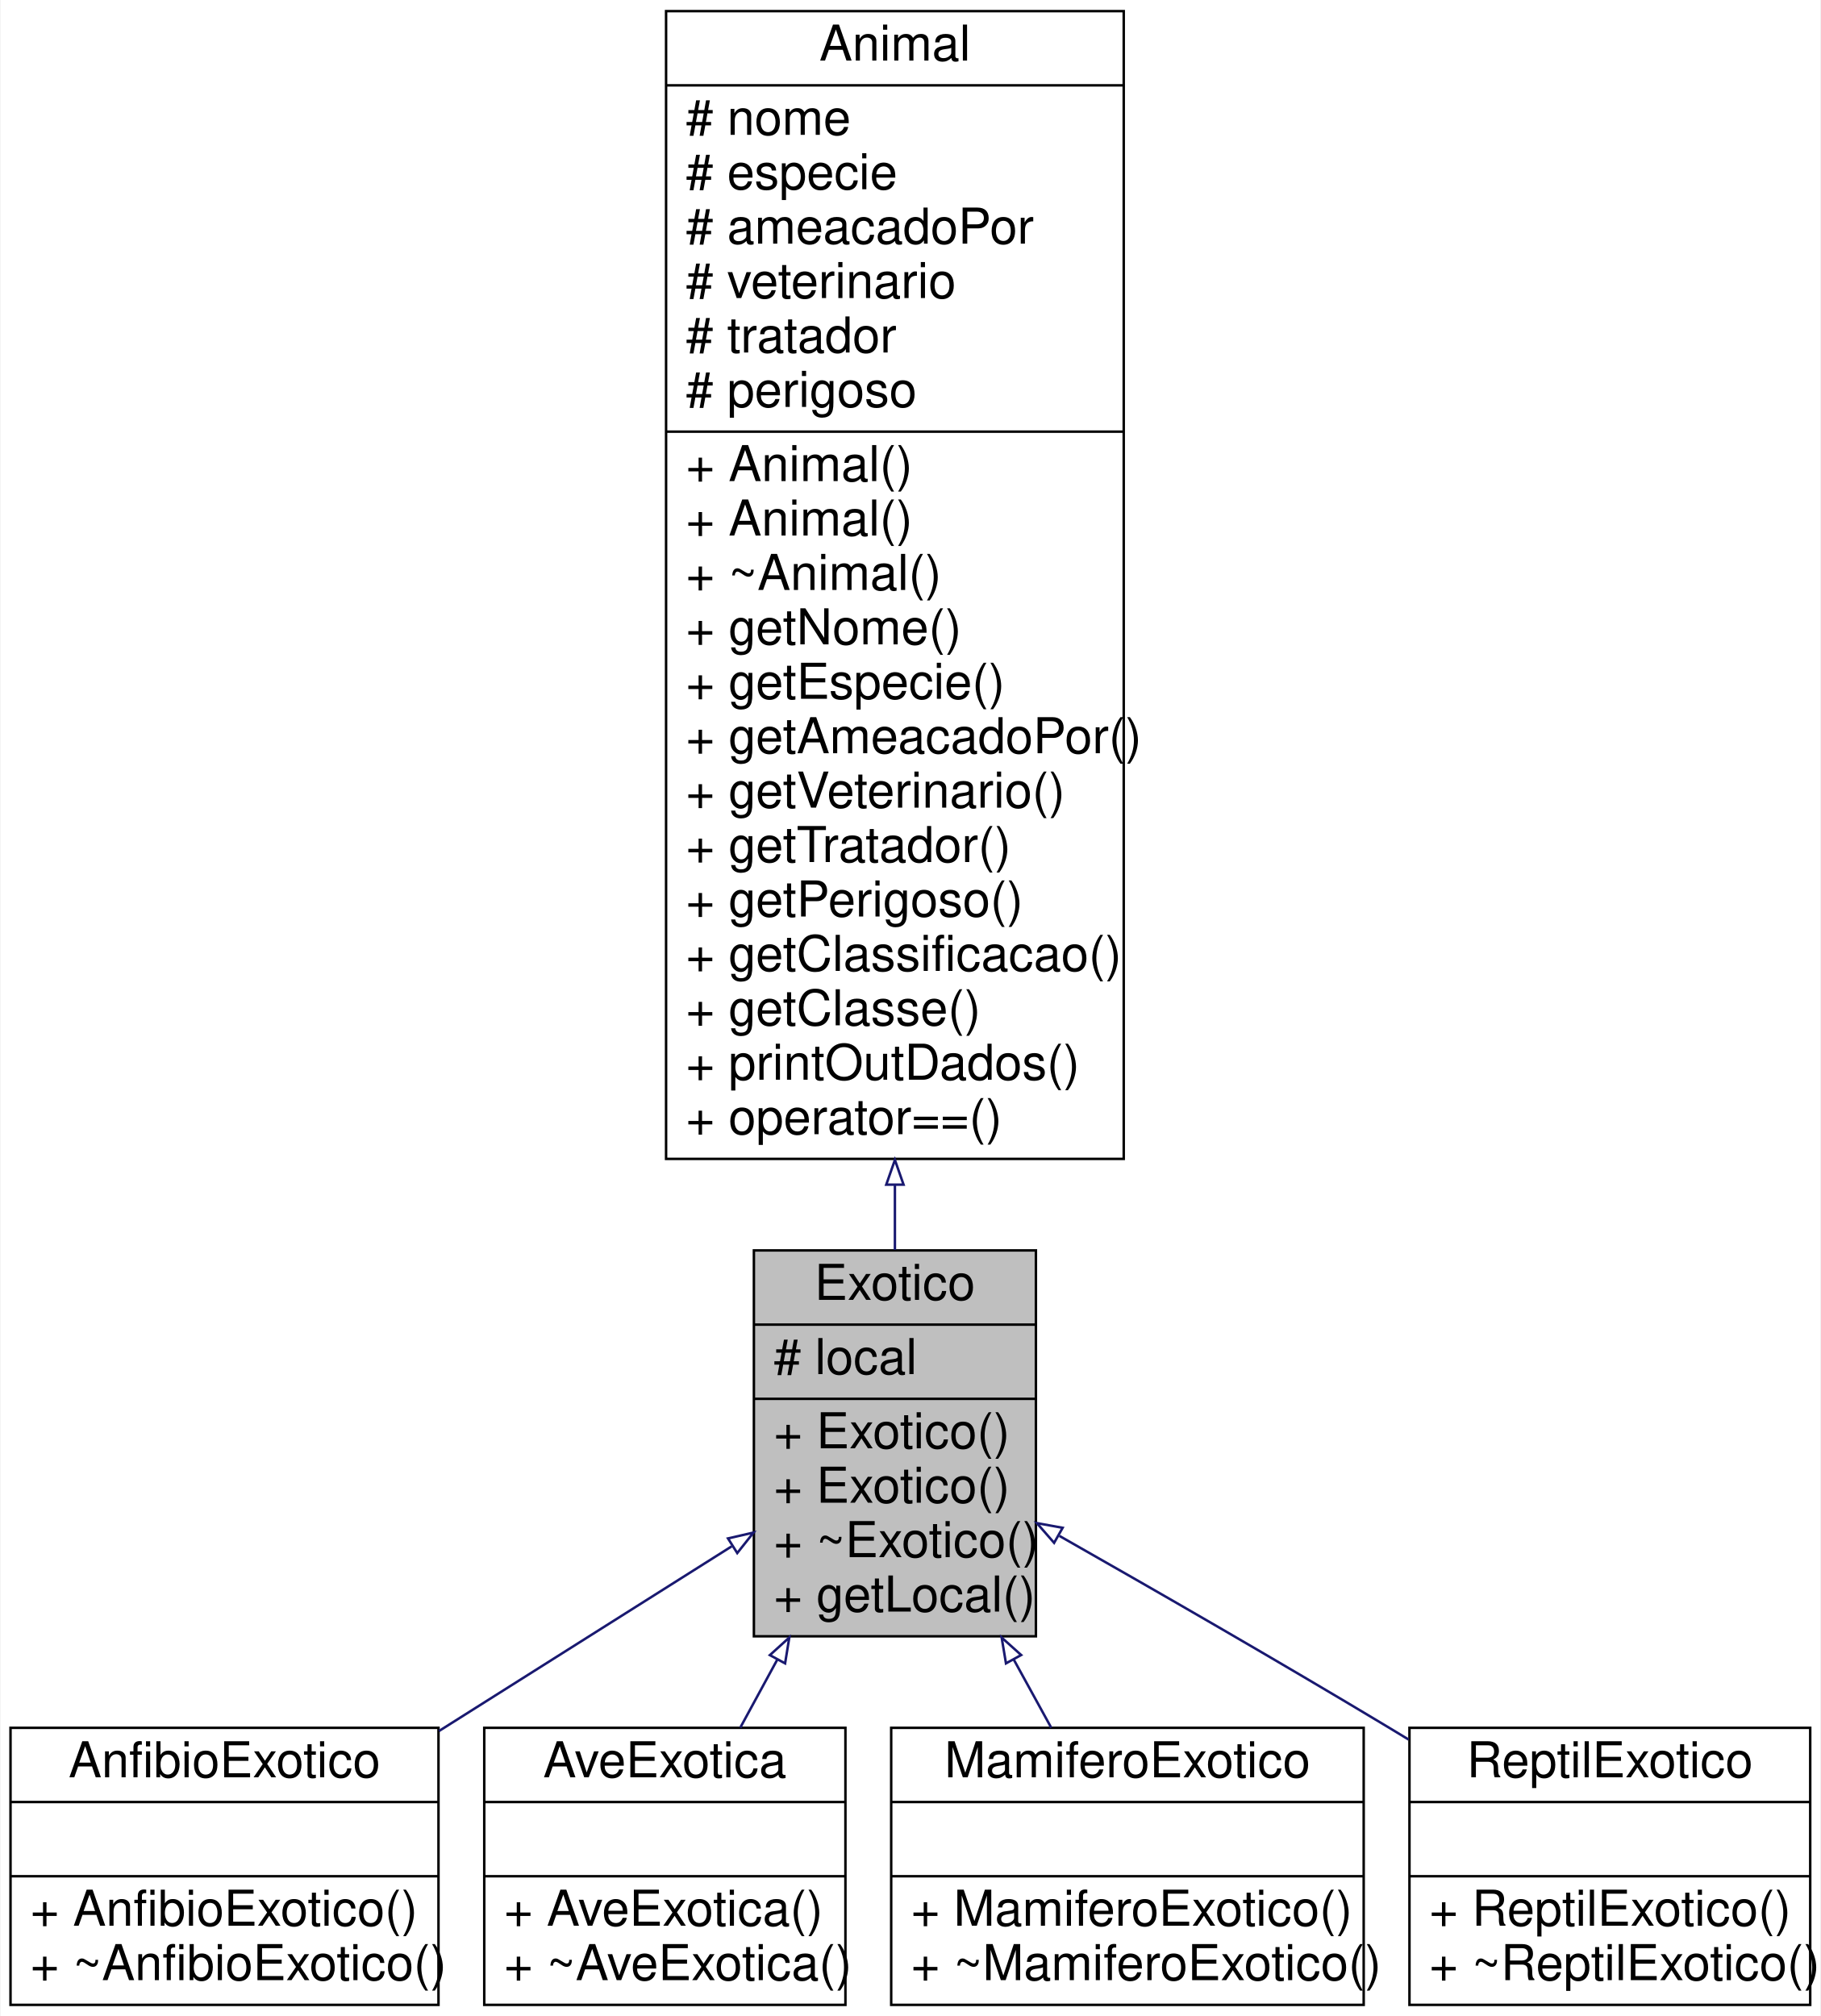
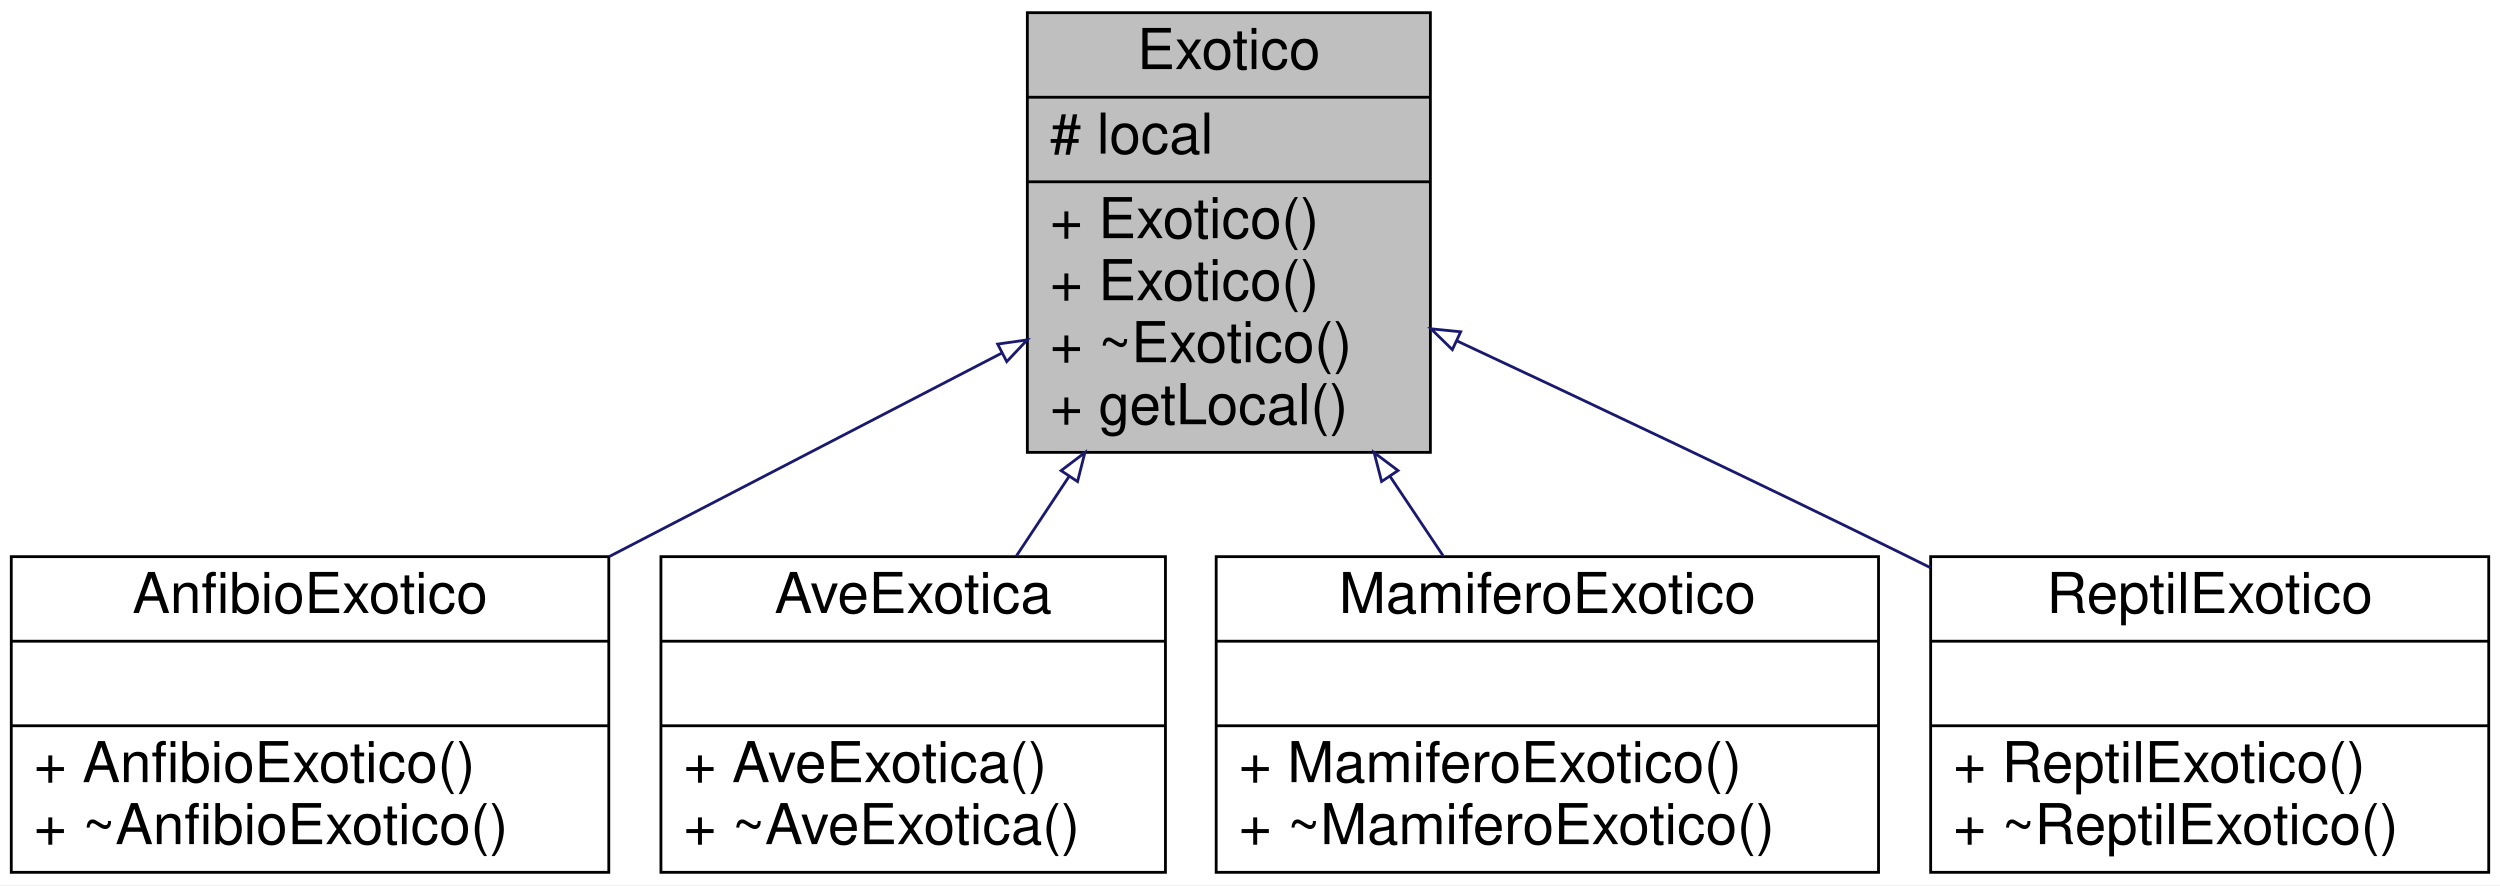
- <svg xmlns="http://www.w3.org/2000/svg" xmlns:xlink="http://www.w3.org/1999/xlink" width="736pt" height="815pt" viewBox="0.00 0.00 735.50 815.00">
-   <g id="graph0" class="graph" transform="scale(1 1) rotate(0) translate(4 811)">
-     <polygon fill="#ffffff" stroke="transparent" points="-4,4 -4,-811 731.5,-811 731.5,4 -4,4" />
+ <svg xmlns="http://www.w3.org/2000/svg" xmlns:xlink="http://www.w3.org/1999/xlink" width="887pt" height="314pt" viewBox="0.00 0.00 887.00 314.00">
+   <g id="graph0" class="graph" transform="scale(1 1) rotate(0) translate(4 310)">
+     <polygon fill="white" stroke="transparent" points="-4,4 -4,-310 883,-310 883,4 -4,4" />
    <g id="node1" class="node">
-       <polygon fill="#bfbfbf" stroke="#000000" points="300.5,-149.5 300.5,-305.5 414.5,-305.5 414.5,-149.5 300.5,-149.5" />
-       <text text-anchor="middle" x="357.5" y="-285.5" font-family="Helvetica,sans-Serif" font-size="20.00" fill="#000000">Exotico</text>
-       <polyline fill="none" stroke="#000000" points="300.5,-275.5 414.5,-275.5 " />
-       <text text-anchor="start" x="308.5" y="-255.5" font-family="Helvetica,sans-Serif" font-size="20.00" fill="#000000"># local</text>
-       <polyline fill="none" stroke="#000000" points="300.5,-245.5 414.5,-245.5 " />
-       <text text-anchor="start" x="308.5" y="-225.5" font-family="Helvetica,sans-Serif" font-size="20.00" fill="#000000">+ Exotico()</text>
-       <text text-anchor="start" x="308.5" y="-203.5" font-family="Helvetica,sans-Serif" font-size="20.00" fill="#000000">+ Exotico()</text>
-       <text text-anchor="start" x="308.5" y="-181.5" font-family="Helvetica,sans-Serif" font-size="20.00" fill="#000000">+ ~Exotico()</text>
-       <text text-anchor="start" x="308.5" y="-159.5" font-family="Helvetica,sans-Serif" font-size="20.00" fill="#000000">+ getLocal()</text>
+       <g id="a_node1">
+         <a xlink:title="Umas das definições de categoria para Animal.">
+           <polygon fill="#bfbfbf" stroke="black" points="360.5,-149.5 360.5,-305.5 503.5,-305.5 503.5,-149.5 360.5,-149.5" />
+           <text text-anchor="middle" x="432" y="-285.5" font-family="Helvetica,sans-Serif" font-size="20.00">Exotico</text>
+           <polyline fill="none" stroke="black" points="360.5,-275.5 503.5,-275.5 " />
+           <text text-anchor="start" x="368.5" y="-255.5" font-family="Helvetica,sans-Serif" font-size="20.00"># local</text>
+           <polyline fill="none" stroke="black" points="360.5,-245.5 503.5,-245.5 " />
+           <text text-anchor="start" x="368.5" y="-225.5" font-family="Helvetica,sans-Serif" font-size="20.00">+ Exotico()</text>
+           <text text-anchor="start" x="368.5" y="-203.5" font-family="Helvetica,sans-Serif" font-size="20.00">+ Exotico()</text>
+           <text text-anchor="start" x="368.5" y="-181.5" font-family="Helvetica,sans-Serif" font-size="20.00">+ ~Exotico()</text>
+           <text text-anchor="start" x="368.5" y="-159.5" font-family="Helvetica,sans-Serif" font-size="20.00">+ getLocal()</text>
+         </a>
+       </g>
+     </g>
+     <g id="node2" class="node">
+       <g id="a_node2">
+         <a xlink:href="classAnfibioExotico.html" target="_top" xlink:title="Implementação de animal com Classe e Categoria.">
+           <polygon fill="white" stroke="black" points="0,-0.5 0,-112.5 212,-112.5 212,-0.5 0,-0.5" />
+           <text text-anchor="middle" x="106" y="-92.5" font-family="Helvetica,sans-Serif" font-size="20.00">AnfibioExotico</text>
+           <polyline fill="none" stroke="black" points="0,-82.5 212,-82.5 " />
+           <text text-anchor="middle" x="106" y="-62.5" font-family="Helvetica,sans-Serif" font-size="20.00"> </text>
+           <polyline fill="none" stroke="black" points="0,-52.5 212,-52.5 " />
+           <text text-anchor="start" x="8" y="-32.5" font-family="Helvetica,sans-Serif" font-size="20.00">+ AnfibioExotico()</text>
+           <text text-anchor="start" x="8" y="-10.5" font-family="Helvetica,sans-Serif" font-size="20.00">+ ~AnfibioExotico()</text>
+         </a>
+       </g>
+     </g>
+     <g id="edge1" class="edge">
+       <path fill="none" stroke="midnightblue" d="M351.37,-184.7C309.31,-162.9 257.33,-135.95 212.05,-112.48" />
+       <polygon fill="none" stroke="midnightblue" points="349.97,-187.92 360.46,-189.41 353.19,-181.7 349.97,-187.92" />
    </g>
    <g id="node3" class="node">
      <g id="a_node3">
-         <a xlink:href="classAnfibioExotico.html" target="_top" xlink:title="Implementação de animal com Classe e Categoria. ">
-           <polygon fill="#ffffff" stroke="#000000" points="0,-.5 0,-112.5 173,-112.5 173,-.5 0,-.5" />
-           <text text-anchor="middle" x="86.5" y="-92.5" font-family="Helvetica,sans-Serif" font-size="20.00" fill="#000000">AnfibioExotico</text>
-           <polyline fill="none" stroke="#000000" points="0,-82.5 173,-82.5 " />
-           <text text-anchor="middle" x="86.5" y="-62.5" font-family="Helvetica,sans-Serif" font-size="20.00" fill="#000000"> </text>
-           <polyline fill="none" stroke="#000000" points="0,-52.5 173,-52.5 " />
-           <text text-anchor="start" x="8" y="-32.5" font-family="Helvetica,sans-Serif" font-size="20.00" fill="#000000">+ AnfibioExotico()</text>
-           <text text-anchor="start" x="8" y="-10.5" font-family="Helvetica,sans-Serif" font-size="20.00" fill="#000000">+ ~AnfibioExotico()</text>
+         <a xlink:href="classAveExotica.html" target="_top" xlink:title="Implementação de animal com Classe e Categoria.">
+           <polygon fill="white" stroke="black" points="230.5,-0.5 230.5,-112.5 409.5,-112.5 409.5,-0.5 230.5,-0.5" />
+           <text text-anchor="middle" x="320" y="-92.5" font-family="Helvetica,sans-Serif" font-size="20.00">AveExotica</text>
+           <polyline fill="none" stroke="black" points="230.5,-82.5 409.5,-82.5 " />
+           <text text-anchor="middle" x="320" y="-62.5" font-family="Helvetica,sans-Serif" font-size="20.00"> </text>
+           <polyline fill="none" stroke="black" points="230.5,-52.5 409.5,-52.5 " />
+           <text text-anchor="start" x="238.5" y="-32.5" font-family="Helvetica,sans-Serif" font-size="20.00">+ AveExotica()</text>
+           <text text-anchor="start" x="238.5" y="-10.5" font-family="Helvetica,sans-Serif" font-size="20.00">+ ~AveExotica()</text>
        </a>
      </g>
    </g>
    <g id="edge2" class="edge">
-       <path fill="none" stroke="#191970" d="M291.508,-185.859C255.914,-163.4 211.546,-135.404 173.197,-111.206" />
-       <polygon fill="none" stroke="#191970" points="290.034,-189.068 300.359,-191.444 293.77,-183.148 290.034,-189.068" />
+       <path fill="none" stroke="midnightblue" d="M375.33,-141C368.98,-131.4 362.63,-121.83 356.62,-112.76" />
+       <polygon fill="none" stroke="midnightblue" points="372.47,-143.02 380.92,-149.42 378.31,-139.15 372.47,-143.02" />
    </g>
    <g id="node4" class="node">
      <g id="a_node4">
-         <a xlink:href="classAveExotica.html" target="_top" xlink:title="Implementação de animal com Classe e Categoria. ">
-           <polygon fill="#ffffff" stroke="#000000" points="191.5,-.5 191.5,-112.5 337.5,-112.5 337.5,-.5 191.5,-.5" />
-           <text text-anchor="middle" x="264.5" y="-92.5" font-family="Helvetica,sans-Serif" font-size="20.00" fill="#000000">AveExotica</text>
-           <polyline fill="none" stroke="#000000" points="191.5,-82.5 337.5,-82.5 " />
-           <text text-anchor="middle" x="264.5" y="-62.5" font-family="Helvetica,sans-Serif" font-size="20.00" fill="#000000"> </text>
-           <polyline fill="none" stroke="#000000" points="191.5,-52.5 337.5,-52.5 " />
-           <text text-anchor="start" x="199.5" y="-32.5" font-family="Helvetica,sans-Serif" font-size="20.00" fill="#000000">+ AveExotica()</text>
-           <text text-anchor="start" x="199.5" y="-10.5" font-family="Helvetica,sans-Serif" font-size="20.00" fill="#000000">+ ~AveExotica()</text>
+         <a xlink:href="classMamiferoExotico.html" target="_top" xlink:title="Implementação de animal com Classe e Categoria.">
+           <polygon fill="white" stroke="black" points="427.5,-0.5 427.5,-112.5 662.5,-112.5 662.5,-0.5 427.5,-0.5" />
+           <text text-anchor="middle" x="545" y="-92.5" font-family="Helvetica,sans-Serif" font-size="20.00">MamiferoExotico</text>
+           <polyline fill="none" stroke="black" points="427.5,-82.5 662.5,-82.5 " />
+           <text text-anchor="middle" x="545" y="-62.5" font-family="Helvetica,sans-Serif" font-size="20.00"> </text>
+           <polyline fill="none" stroke="black" points="427.5,-52.5 662.5,-52.5 " />
+           <text text-anchor="start" x="435.5" y="-32.5" font-family="Helvetica,sans-Serif" font-size="20.00">+ MamiferoExotico()</text>
+           <text text-anchor="start" x="435.5" y="-10.5" font-family="Helvetica,sans-Serif" font-size="20.00">+ ~MamiferoExotico()</text>
        </a>
      </g>
    </g>
    <g id="edge3" class="edge">
-       <path fill="none" stroke="#191970" d="M309.943,-140.056C304.863,-130.715 299.8,-121.406 294.996,-112.573" />
-       <polygon fill="none" stroke="#191970" points="306.958,-141.894 314.811,-149.007 313.108,-138.55 306.958,-141.894" />
+       <path fill="none" stroke="midnightblue" d="M489.17,-141C495.59,-131.4 501.99,-121.83 508.05,-112.76" />
+       <polygon fill="none" stroke="midnightblue" points="486.19,-139.16 483.54,-149.42 492.01,-143.05 486.19,-139.16" />
    </g>
    <g id="node5" class="node">
      <g id="a_node5">
-         <a xlink:href="classMamiferoExotico.html" target="_top" xlink:title="Implementação de animal com Classe e Categoria. ">
-           <polygon fill="#ffffff" stroke="#000000" points="356,-.5 356,-112.5 547,-112.5 547,-.5 356,-.5" />
-           <text text-anchor="middle" x="451.5" y="-92.5" font-family="Helvetica,sans-Serif" font-size="20.00" fill="#000000">MamiferoExotico</text>
-           <polyline fill="none" stroke="#000000" points="356,-82.5 547,-82.5 " />
-           <text text-anchor="middle" x="451.5" y="-62.5" font-family="Helvetica,sans-Serif" font-size="20.00" fill="#000000"> </text>
-           <polyline fill="none" stroke="#000000" points="356,-52.5 547,-52.5 " />
-           <text text-anchor="start" x="364" y="-32.5" font-family="Helvetica,sans-Serif" font-size="20.00" fill="#000000">+ MamiferoExotico()</text>
-           <text text-anchor="start" x="364" y="-10.5" font-family="Helvetica,sans-Serif" font-size="20.00" fill="#000000">+ ~MamiferoExotico()</text>
+         <a xlink:href="classReptilExotico.html" target="_top" xlink:title="Implementação de animal com Classe e Categoria.">
+           <polygon fill="white" stroke="black" points="681,-0.5 681,-112.5 879,-112.5 879,-0.5 681,-0.5" />
+           <text text-anchor="middle" x="780" y="-92.5" font-family="Helvetica,sans-Serif" font-size="20.00">ReptilExotico</text>
+           <polyline fill="none" stroke="black" points="681,-82.5 879,-82.5 " />
+           <text text-anchor="middle" x="780" y="-62.5" font-family="Helvetica,sans-Serif" font-size="20.00"> </text>
+           <polyline fill="none" stroke="black" points="681,-52.5 879,-52.5 " />
+           <text text-anchor="start" x="689" y="-32.5" font-family="Helvetica,sans-Serif" font-size="20.00">+ ReptilExotico()</text>
+           <text text-anchor="start" x="689" y="-10.5" font-family="Helvetica,sans-Serif" font-size="20.00">+ ~ReptilExotico()</text>
        </a>
      </g>
    </g>
    <g id="edge4" class="edge">
-       <path fill="none" stroke="#191970" d="M405.568,-140.056C410.703,-130.715 415.821,-121.406 420.676,-112.573" />
-       <polygon fill="none" stroke="#191970" points="402.399,-138.557 400.648,-149.007 408.533,-141.929 402.399,-138.557" />
-     </g>
-     <g id="node6" class="node">
-       <g id="a_node6">
-         <a xlink:href="classReptilExotico.html" target="_top" xlink:title="Implementação de animal com Classe e Categoria. ">
-           <polygon fill="#ffffff" stroke="#000000" points="565.5,-.5 565.5,-112.5 727.5,-112.5 727.5,-.5 565.5,-.5" />
-           <text text-anchor="middle" x="646.5" y="-92.5" font-family="Helvetica,sans-Serif" font-size="20.00" fill="#000000">ReptilExotico</text>
-           <polyline fill="none" stroke="#000000" points="565.5,-82.5 727.5,-82.5 " />
-           <text text-anchor="middle" x="646.5" y="-62.5" font-family="Helvetica,sans-Serif" font-size="20.00" fill="#000000"> </text>
-           <polyline fill="none" stroke="#000000" points="565.5,-52.5 727.5,-52.5 " />
-           <text text-anchor="start" x="573.5" y="-32.5" font-family="Helvetica,sans-Serif" font-size="20.00" fill="#000000">+ ReptilExotico()</text>
-           <text text-anchor="start" x="573.5" y="-10.5" font-family="Helvetica,sans-Serif" font-size="20.00" fill="#000000">+ ~ReptilExotico()</text>
-         </a>
-       </g>
-     </g>
-     <g id="edge5" class="edge">
-       <path fill="none" stroke="#191970" d="M424.006,-190.082C462.854,-168.014 512.7,-139.336 556.5,-113 559.346,-111.289 562.237,-109.539 565.152,-107.764" />
-       <polygon fill="none" stroke="#191970" points="421.854,-187.279 414.884,-195.257 425.308,-193.367 421.854,-187.279" />
-     </g>
-     <g id="node2" class="node">
-       <g id="a_node2">
-         <a xlink:href="classAnimal.html" target="_top" xlink:title="Implementação base para o cadastro de animais. ">
-           <polygon fill="#ffffff" stroke="#000000" points="265,-342.5 265,-806.5 450,-806.5 450,-342.5 265,-342.5" />
-           <text text-anchor="middle" x="357.5" y="-786.5" font-family="Helvetica,sans-Serif" font-size="20.00" fill="#000000">Animal</text>
-           <polyline fill="none" stroke="#000000" points="265,-776.5 450,-776.5 " />
-           <text text-anchor="start" x="273" y="-756.5" font-family="Helvetica,sans-Serif" font-size="20.00" fill="#000000"># nome</text>
-           <text text-anchor="start" x="273" y="-734.5" font-family="Helvetica,sans-Serif" font-size="20.00" fill="#000000"># especie</text>
-           <text text-anchor="start" x="273" y="-712.5" font-family="Helvetica,sans-Serif" font-size="20.00" fill="#000000"># ameacadoPor</text>
-           <text text-anchor="start" x="273" y="-690.5" font-family="Helvetica,sans-Serif" font-size="20.00" fill="#000000"># veterinario</text>
-           <text text-anchor="start" x="273" y="-668.5" font-family="Helvetica,sans-Serif" font-size="20.00" fill="#000000"># tratador</text>
-           <text text-anchor="start" x="273" y="-646.5" font-family="Helvetica,sans-Serif" font-size="20.00" fill="#000000"># perigoso</text>
-           <polyline fill="none" stroke="#000000" points="265,-636.5 450,-636.5 " />
-           <text text-anchor="start" x="273" y="-616.5" font-family="Helvetica,sans-Serif" font-size="20.00" fill="#000000">+ Animal()</text>
-           <text text-anchor="start" x="273" y="-594.5" font-family="Helvetica,sans-Serif" font-size="20.00" fill="#000000">+ Animal()</text>
-           <text text-anchor="start" x="273" y="-572.5" font-family="Helvetica,sans-Serif" font-size="20.00" fill="#000000">+ ~Animal()</text>
-           <text text-anchor="start" x="273" y="-550.5" font-family="Helvetica,sans-Serif" font-size="20.00" fill="#000000">+ getNome()</text>
-           <text text-anchor="start" x="273" y="-528.5" font-family="Helvetica,sans-Serif" font-size="20.00" fill="#000000">+ getEspecie()</text>
-           <text text-anchor="start" x="273" y="-506.5" font-family="Helvetica,sans-Serif" font-size="20.00" fill="#000000">+ getAmeacadoPor()</text>
-           <text text-anchor="start" x="273" y="-484.5" font-family="Helvetica,sans-Serif" font-size="20.00" fill="#000000">+ getVeterinario()</text>
-           <text text-anchor="start" x="273" y="-462.5" font-family="Helvetica,sans-Serif" font-size="20.00" fill="#000000">+ getTratador()</text>
-           <text text-anchor="start" x="273" y="-440.5" font-family="Helvetica,sans-Serif" font-size="20.00" fill="#000000">+ getPerigoso()</text>
-           <text text-anchor="start" x="273" y="-418.5" font-family="Helvetica,sans-Serif" font-size="20.00" fill="#000000">+ getClassificacao()</text>
-           <text text-anchor="start" x="273" y="-396.5" font-family="Helvetica,sans-Serif" font-size="20.00" fill="#000000">+ getClasse()</text>
-           <text text-anchor="start" x="273" y="-374.5" font-family="Helvetica,sans-Serif" font-size="20.00" fill="#000000">+ printOutDados()</text>
-           <text text-anchor="start" x="273" y="-352.5" font-family="Helvetica,sans-Serif" font-size="20.00" fill="#000000">+ operator==()</text>
-         </a>
-       </g>
-     </g>
-     <g id="edge1" class="edge">
-       <path fill="none" stroke="#191970" d="M357.5,-332.057C357.5,-322.922 357.5,-314.091 357.5,-305.693" />
-       <polygon fill="none" stroke="#191970" points="354,-332.082 357.5,-342.082 361,-332.082 354,-332.082" />
+       <path fill="none" stroke="midnightblue" d="M512.87,-189.07C559.56,-167.25 619.3,-139 672,-113 674.93,-111.55 677.9,-110.08 680.9,-108.59" />
+       <polygon fill="none" stroke="midnightblue" points="511.29,-185.94 503.71,-193.34 514.25,-192.28 511.29,-185.94" />
    </g>
  </g>
</svg>
